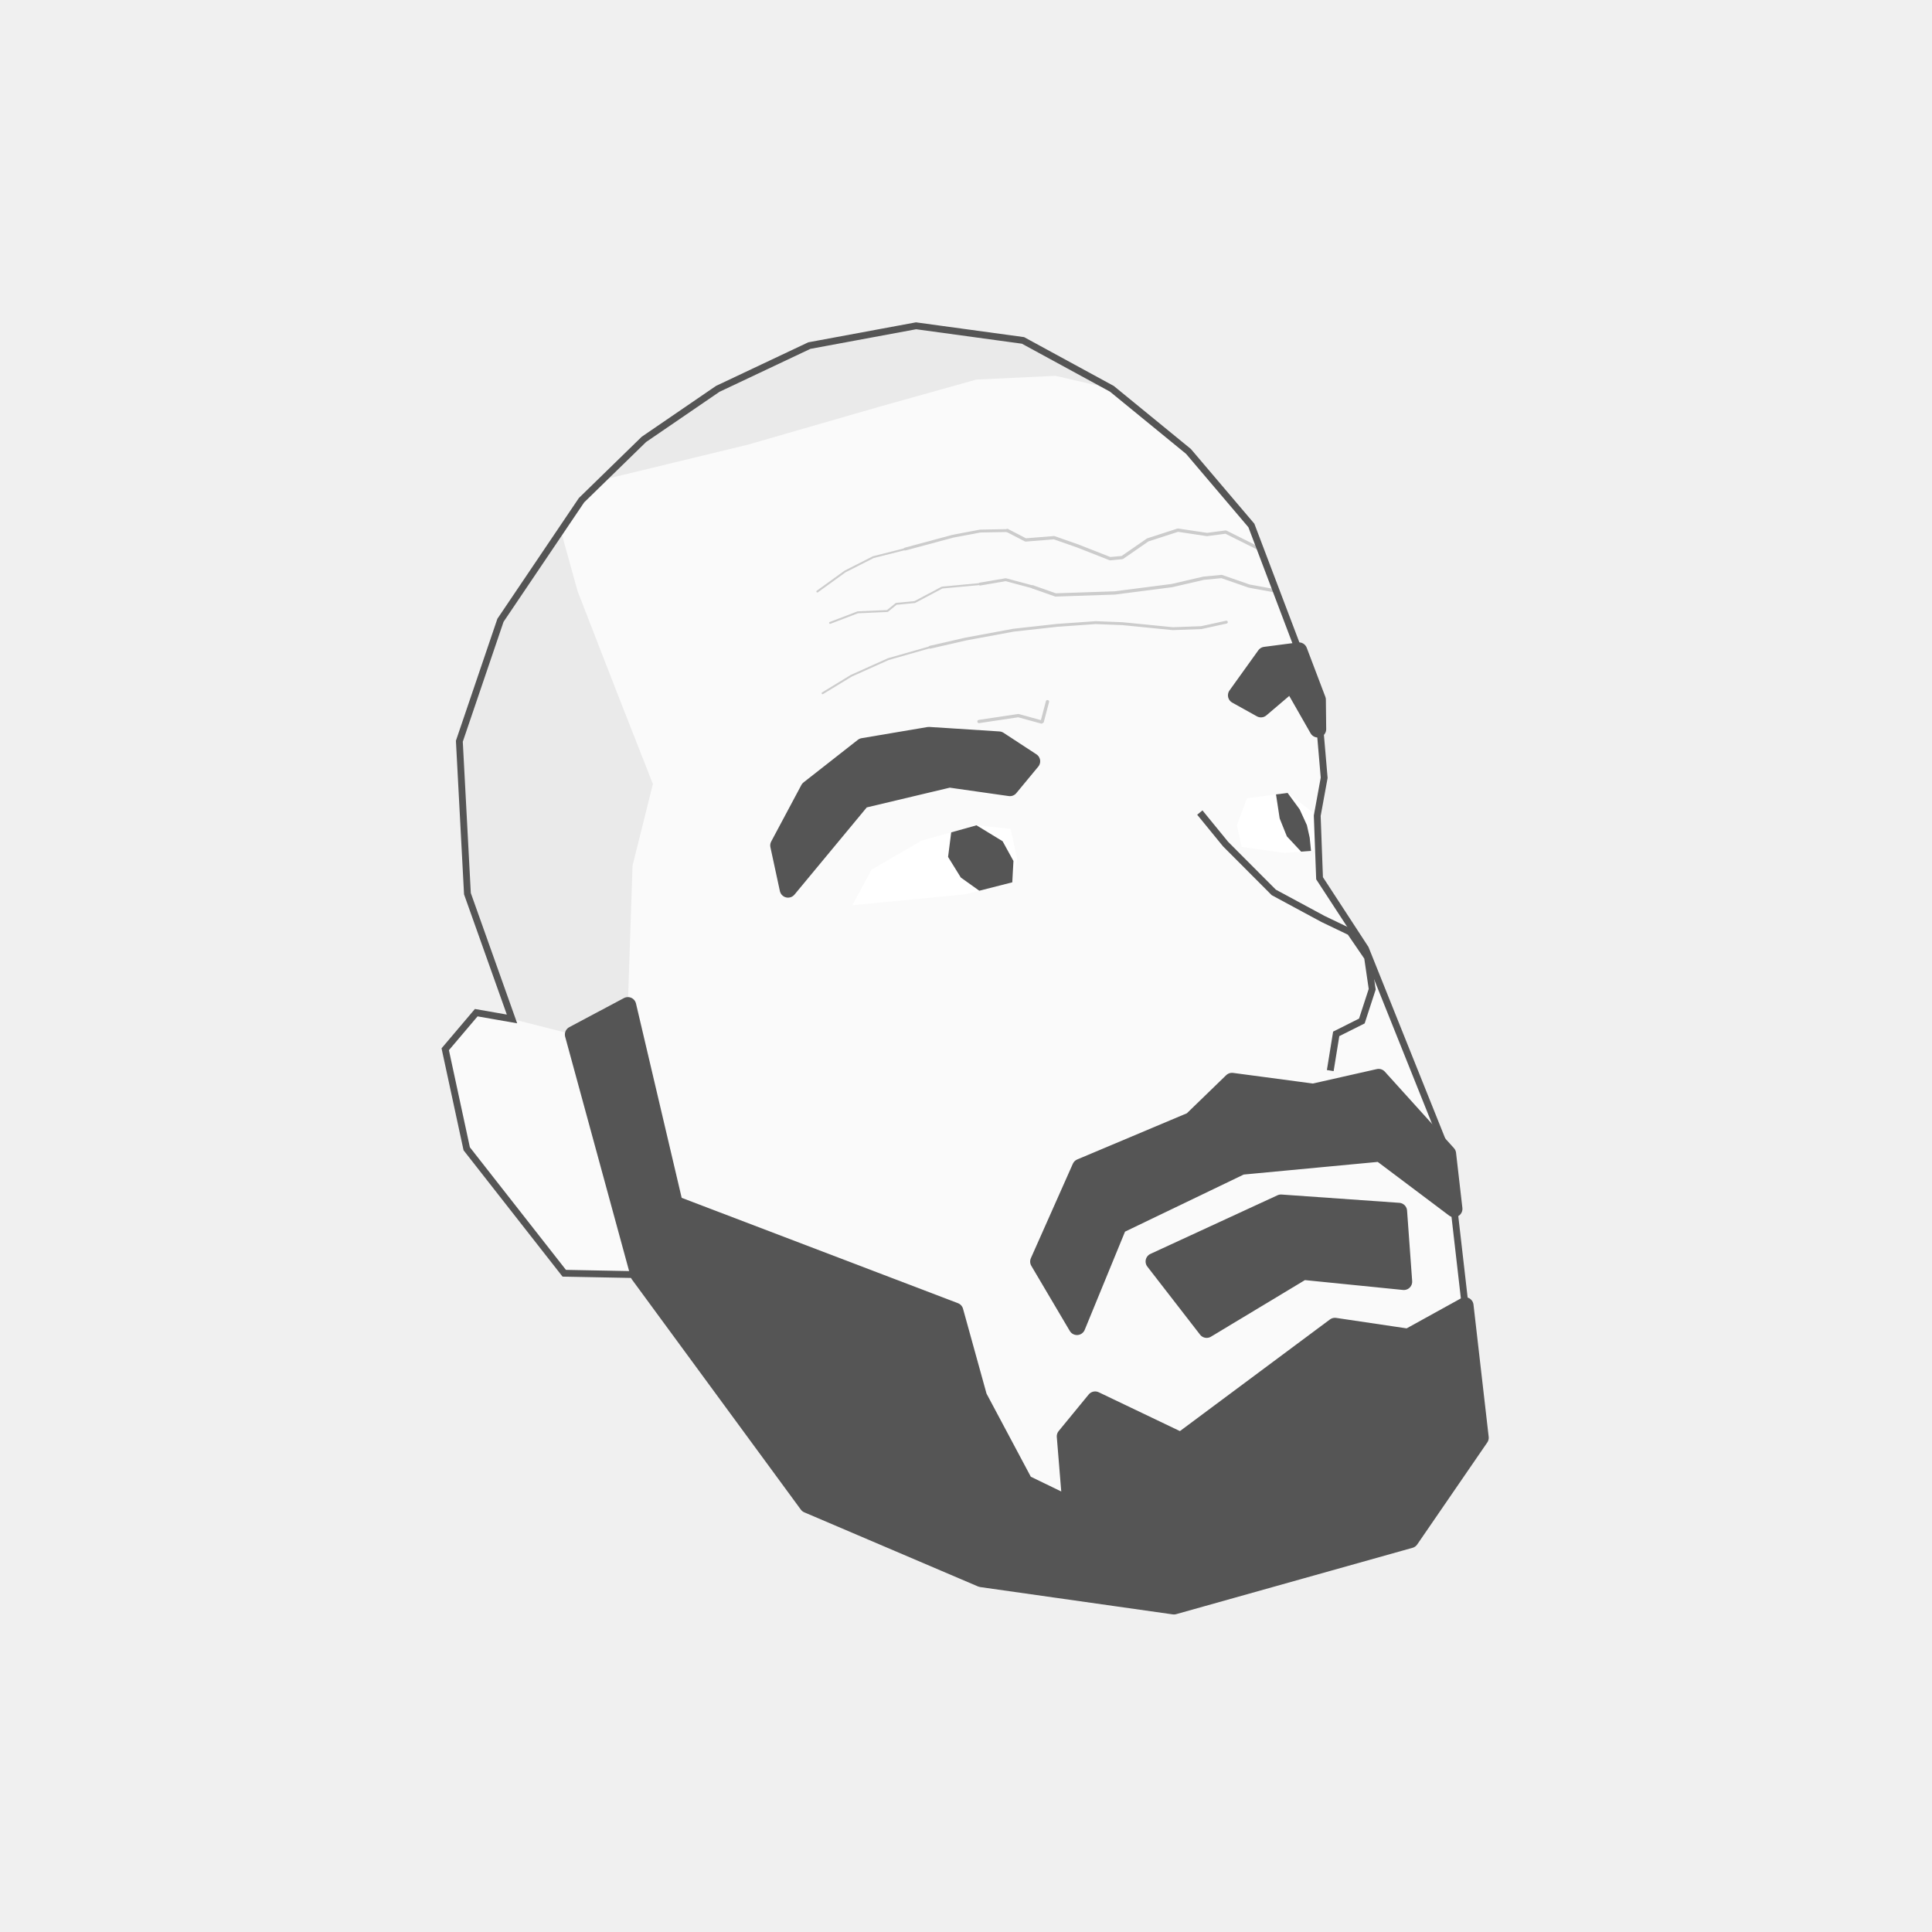
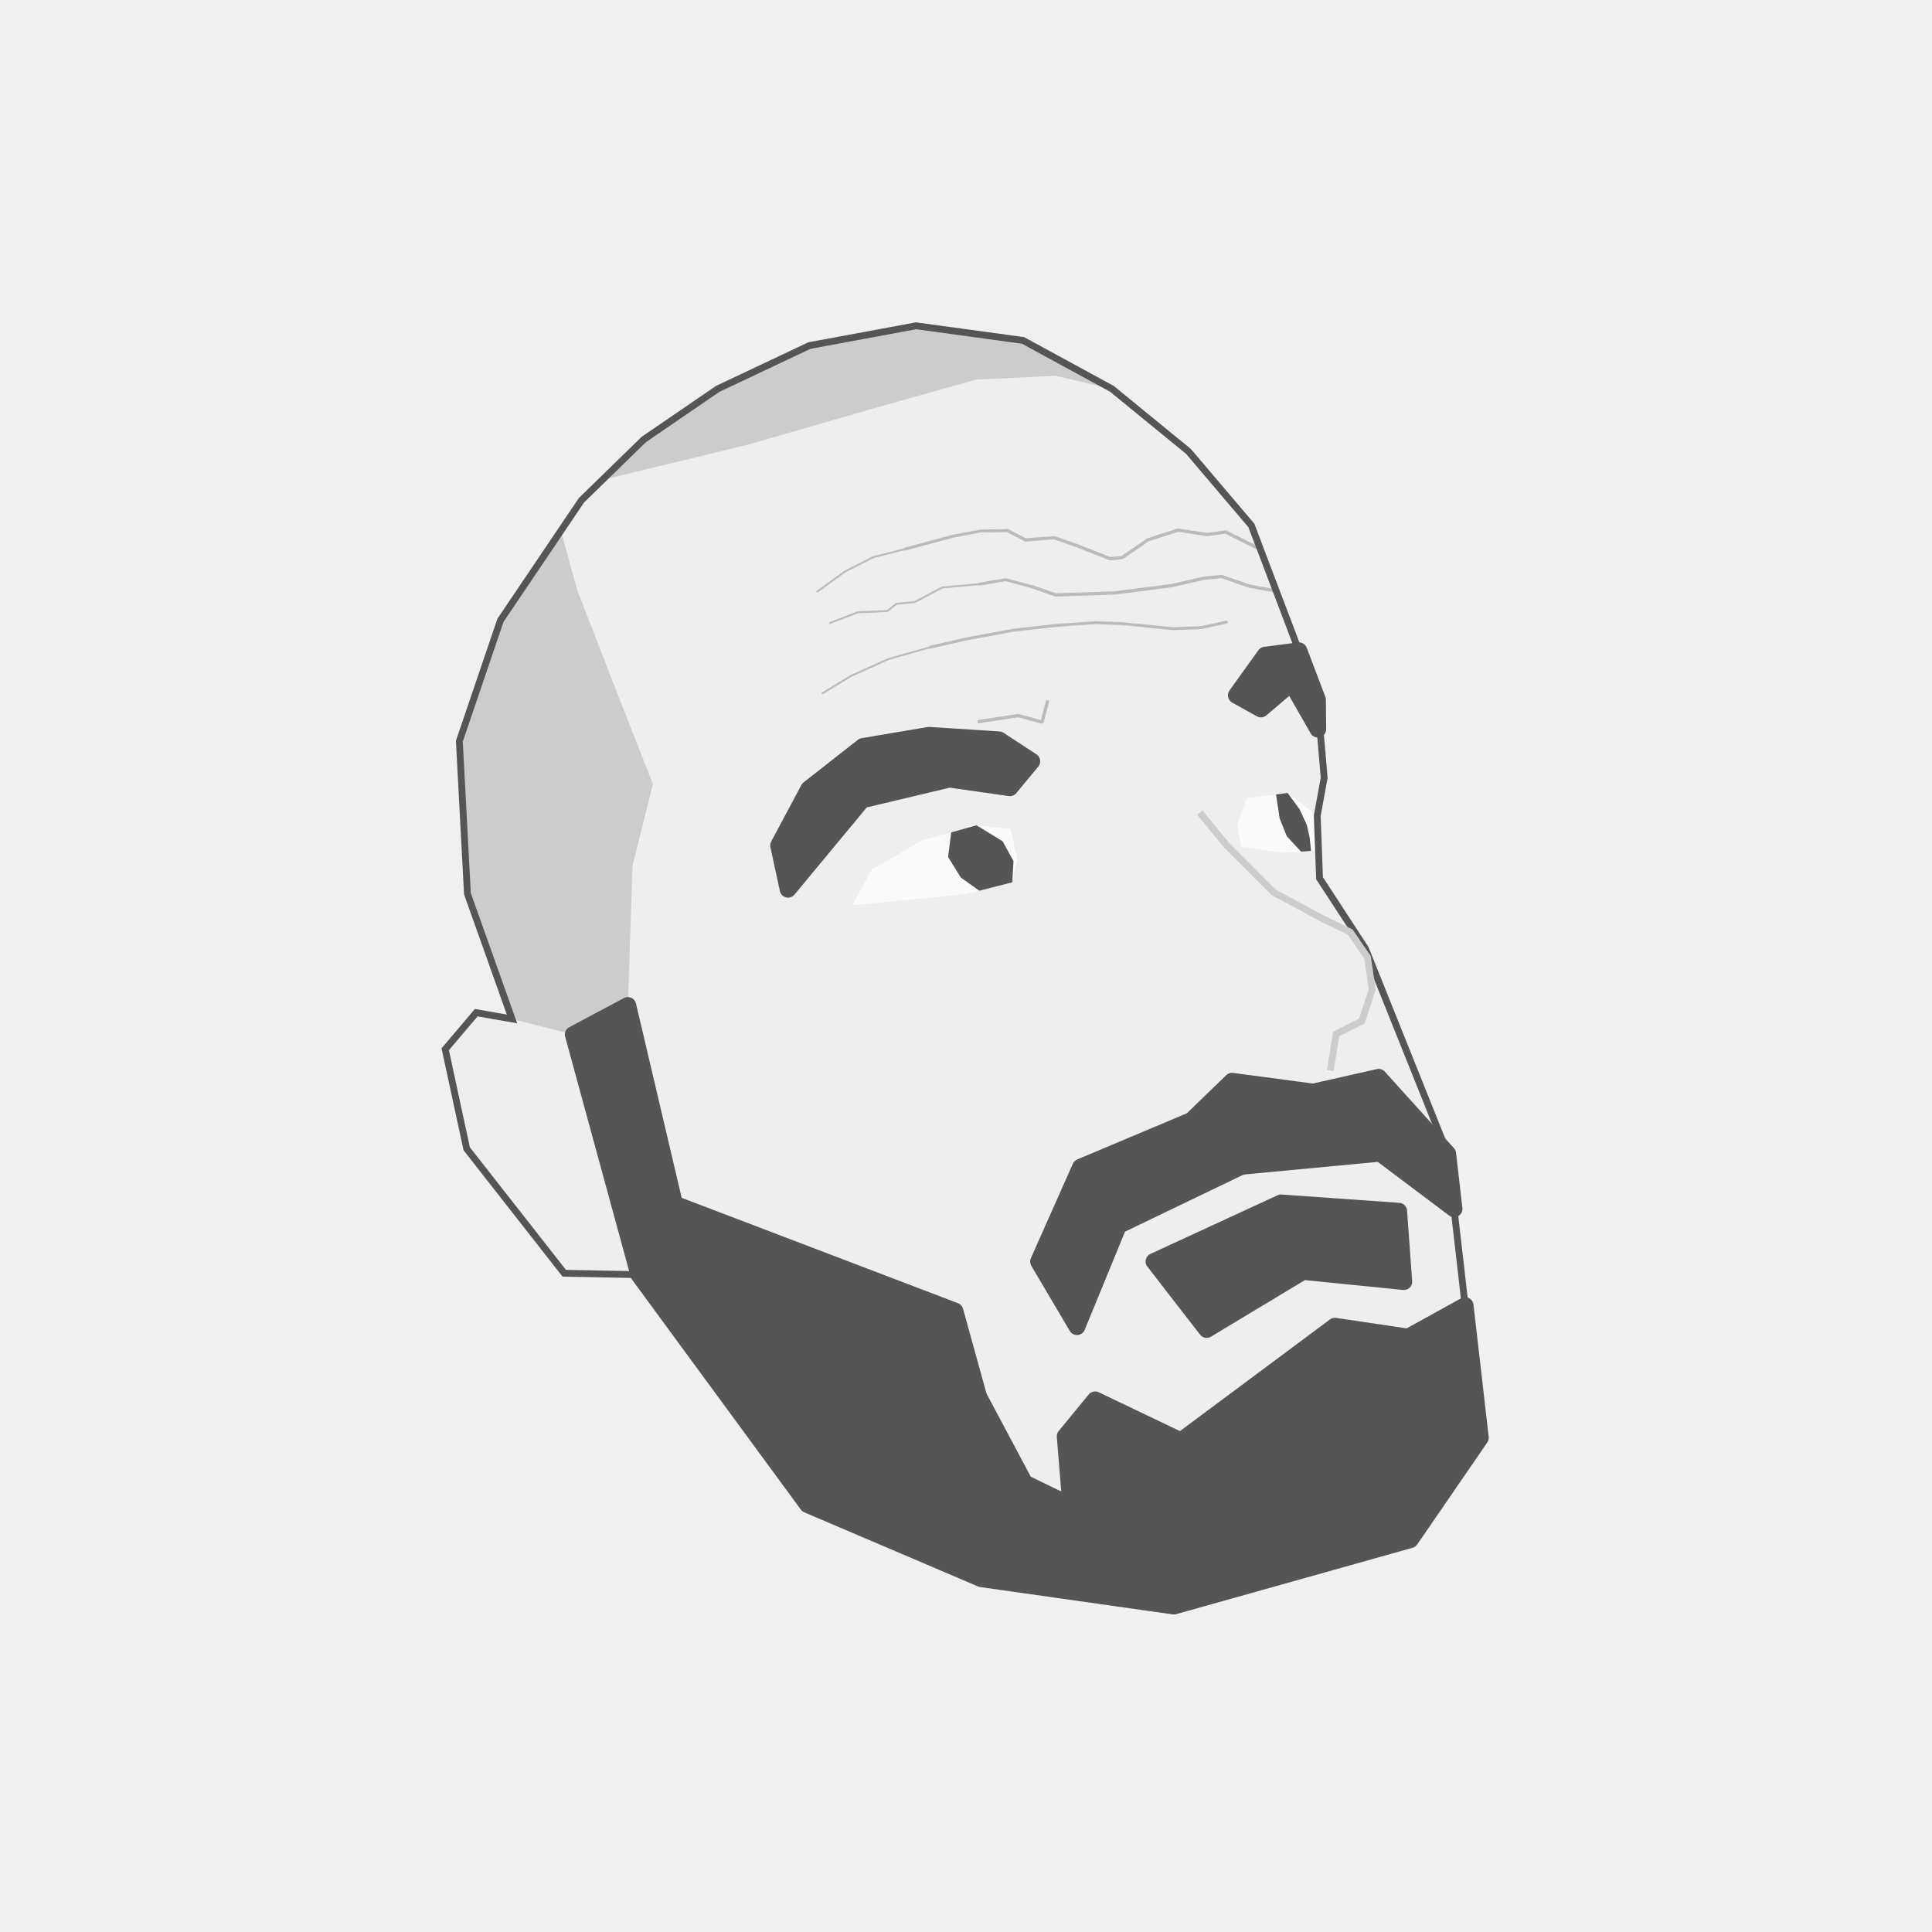
<svg xmlns="http://www.w3.org/2000/svg" width="100mm" height="100mm" version="1.1" viewBox="0 0 100 100">
  <style>.skin {
      stroke: none;
-       fill: #fafafa;
+       fill: #eee;
      fill-opacity: 1;
      stroke-width: 0.353px;
      stroke-linecap: butt;
      stroke-linejoin: miter;
   }
   .hair {
      stroke-opacity: 1;
      stroke-linejoin: round;
      stroke-linecap: butt;
      stroke-width: 0.865;
      stroke: #555;
      fill: #555;
   }
   .shaved {
-       fill: #eaeaea;
+       fill: #ccc;
      stroke: none;
   }
   .wrinkle {
      fill: none;
-       stroke: #ccc;
+       stroke: #bbb;
      stroke-linejoin: bevel;
      stroke-linecap:round;
      stroke-opacity: 1;
      stroke-miterlimit: 4;
      stroke-dasharray: none
   }
   .wrinkle-severe {
      stroke-width: 0.170;
   }
   .wrinkle-medium {
      stroke-width: 0.150;
   }
   .wrinkle-light {
      stroke-width: 0.100;
   }
   .outline {
      fill: none;
      stroke: #555;
      stroke-width: 0.353px;
      stroke-linecap: butt;
      stroke-linejoin: miter;
   }
   .eye-whites {
-       fill: #fff;
+       fill: #fafafa;
      fill-opacity:1;
      stroke:none;
      stroke-width:0.265px;
      stroke-linecap:butt;
      stroke-linejoin:miter;
      stroke-opacity:1;
   }
   .iris {
      fill:#555;
      fill-opacity:1;
      stroke:none;
      stroke-width:0.265px;
      stroke-linecap:butt;
      stroke-linejoin:miter;
      stroke-opacity:1;
   }
   .nose {
      fill:none;
-       stroke:#555;
+       stroke:#ccc;
      stroke-width:0.353;
      stroke-linecap:butt;
      stroke-linejoin:miter;
      stroke-miterlimit:4;
      stroke-dasharray:none;
      stroke-opacity:1;
   }
 </style>
  <g>
    <path class="skin" d="m47.416 16.863 5.535 0.757 4.599 2.504 3.965 3.241 3.256 3.833 3.421 9.019 0.347 4.041-0.359 1.965 0.12 3.235 2.375 3.64 4.257 10.619 1.689 14.701-3.626 5.279-12.236 3.435-9.968-1.414-8.995-3.838-8.737-11.903-3.854-0.074-5.048-6.443-1.112-5.151 1.605-1.893 1.851 0.324-2.307-6.483-0.418-7.891 2.128-6.26 4.195-6.216 3.229-3.147 3.823-2.616 4.739-2.239z" />
    <path class="wrinkle wrinkle-severe" d="m53.464 30.381 1.174 0.413 3.061-0.103 2.958-0.381 1.646-0.382 0.927-0.088 1.425 0.495 1.404 0.257" />
    <path class="wrinkle wrinkle-medium" d="m53.464 30.381-1.406-0.376-1.326 0.226" />
    <path class="wrinkle wrinkle-medium" d="m63.475 32.202-1.294 0.284-1.477 0.054-2.606-0.259-1.385-0.054-1.994 0.141-2.254 0.25-2.475 0.458-1.85 0.425" />
    <path class="wrinkle wrinkle-light" d="m50.732 30.23-1.97 0.182-1.415 0.751-0.958 0.092-0.456 0.37-1.537 0.069-1.432 0.547" />
    <path class="wrinkle wrinkle-light" d="m48.141 33.499-2.161 0.617-1.916 0.86-1.488 0.906" />
    <path class="wrinkle wrinkle-light" d="m46.85 28.421-1.649 0.417-1.461 0.742-1.436 1.038" />
    <path class="wrinkle wrinkle-severe" d="m65.24 28.434-1.795-0.895-0.972 0.127-1.505-0.226-1.562 0.506-1.32 0.913-0.627 0.059-1.681-0.661-1.22-0.427-1.473 0.118-0.94-0.487" />
    <path class="wrinkle wrinkle-medium" d="m52.145 27.462-1.406 0.025-1.417 0.267-2.472 0.666" />
    <path class="wrinkle wrinkle-severe" d="m50.672 37.345 2.034-0.305 1.231 0.338 0.28-1.06" />
    <path class="hair shaved" d="m32.497 52.042 0.244-7.24 1.053-4.222-1.865-4.748-2.035-5.24-0.863-3.116-3.126 4.631-2.128 6.26 0.418 7.891 2.307 6.483 3.167 0.807z" />
    <path class="hair shaved" d="m31.179 24.84 7.532-1.824 6.833-1.972 4.991-1.397 4.093-0.194 2.922 0.673-4.599-2.504-5.535-0.757-5.525 1.026-4.739 2.239-3.823 2.616z" />
    <path class="hair" d="m29.67 53.547 2.828-1.505 2.417 10.28 14.514 5.534 1.229 4.438 2.381 4.469 2.384 1.154-0.292-3.572 1.553-1.892 4.438 2.123 7.973-5.934 3.794 0.563 2.949-1.629 0.786 6.842-3.626 5.279-12.236 3.435-9.968-1.414-8.995-3.838-8.737-11.903z" />
    <path class="hair" d="m59.728 65.294 2.728 3.522 4.988-3.003 5.218 0.525-0.264-3.649-6.094-0.429z" />
    <path class="hair" d="m55.744 68.669 2.15-5.237 6.363-3.061 7.181-0.677 3.825 2.876-0.328-2.853-3.578-3.959-3.383 0.764-4.206-0.56-2.093 2.028-5.75 2.422-2.172 4.887z" />
    <path class="hair" d="m40.789 46.029 3.834-4.625 4.517-1.074 3.132 0.446 1.135-1.372-1.702-1.113-3.63-0.233-3.407 0.577-2.808 2.201-1.561 2.924z" />
    <path class="hair" d="m68.211 37.74-1.363-2.387-1.581 1.346-1.276-0.71 1.491-2.078 1.75-0.229 0.962 2.535z" />
    <path class="eye-whites" d="m44.114 46.855 5.85-0.568 2.431-0.619 0.258-1.173-0.341-1.592-1.769-0.187-2.844 0.793-2.589 1.51z" />
    <path class="eye-whites" d="m68.182 42.223-1.537-1.183-2.104 0.277-0.518 1.396 0.242 1.121 2.199 0.312 1.785-0.132z" />
    <path class="iris" d="m66.046 41.119 0.19 1.244 0.372 0.927 0.739 0.791 0.511-0.038-0.068-0.682-0.145-0.651-0.375-0.818-0.625-0.852z" />
    <path class="iris" d="m49.235 43.083-0.163 1.272 0.66 1.066 0.956 0.683 1.708-0.435 0.06-1.104-0.561-1.022-1.351-0.825z" />
    <path class="outline" d="m47.416 16.863 5.535 0.757 4.599 2.504 3.965 3.241 3.256 3.833 3.421 9.019 0.347 4.041-0.359 1.965 0.12 3.235 2.375 3.64 4.257 10.619 1.689 14.701-3.626 5.279-12.236 3.435-9.968-1.414-8.995-3.838-8.737-11.903-3.854-0.074-5.048-6.443-1.112-5.151 1.605-1.893 1.851 0.324-2.307-6.483-0.418-7.891 2.128-6.26 4.195-6.216 3.229-3.147 3.823-2.616 4.739-2.239z" style="stroke-width:.353" />
    <path class="nose" d="m62.103 42.058 1.332 1.631 2.497 2.503 2.55 1.375 1.403 0.673 0.899 1.313 0.241 1.65-0.536 1.645-1.327 0.665-0.308 1.9" />
  </g>
</svg>
